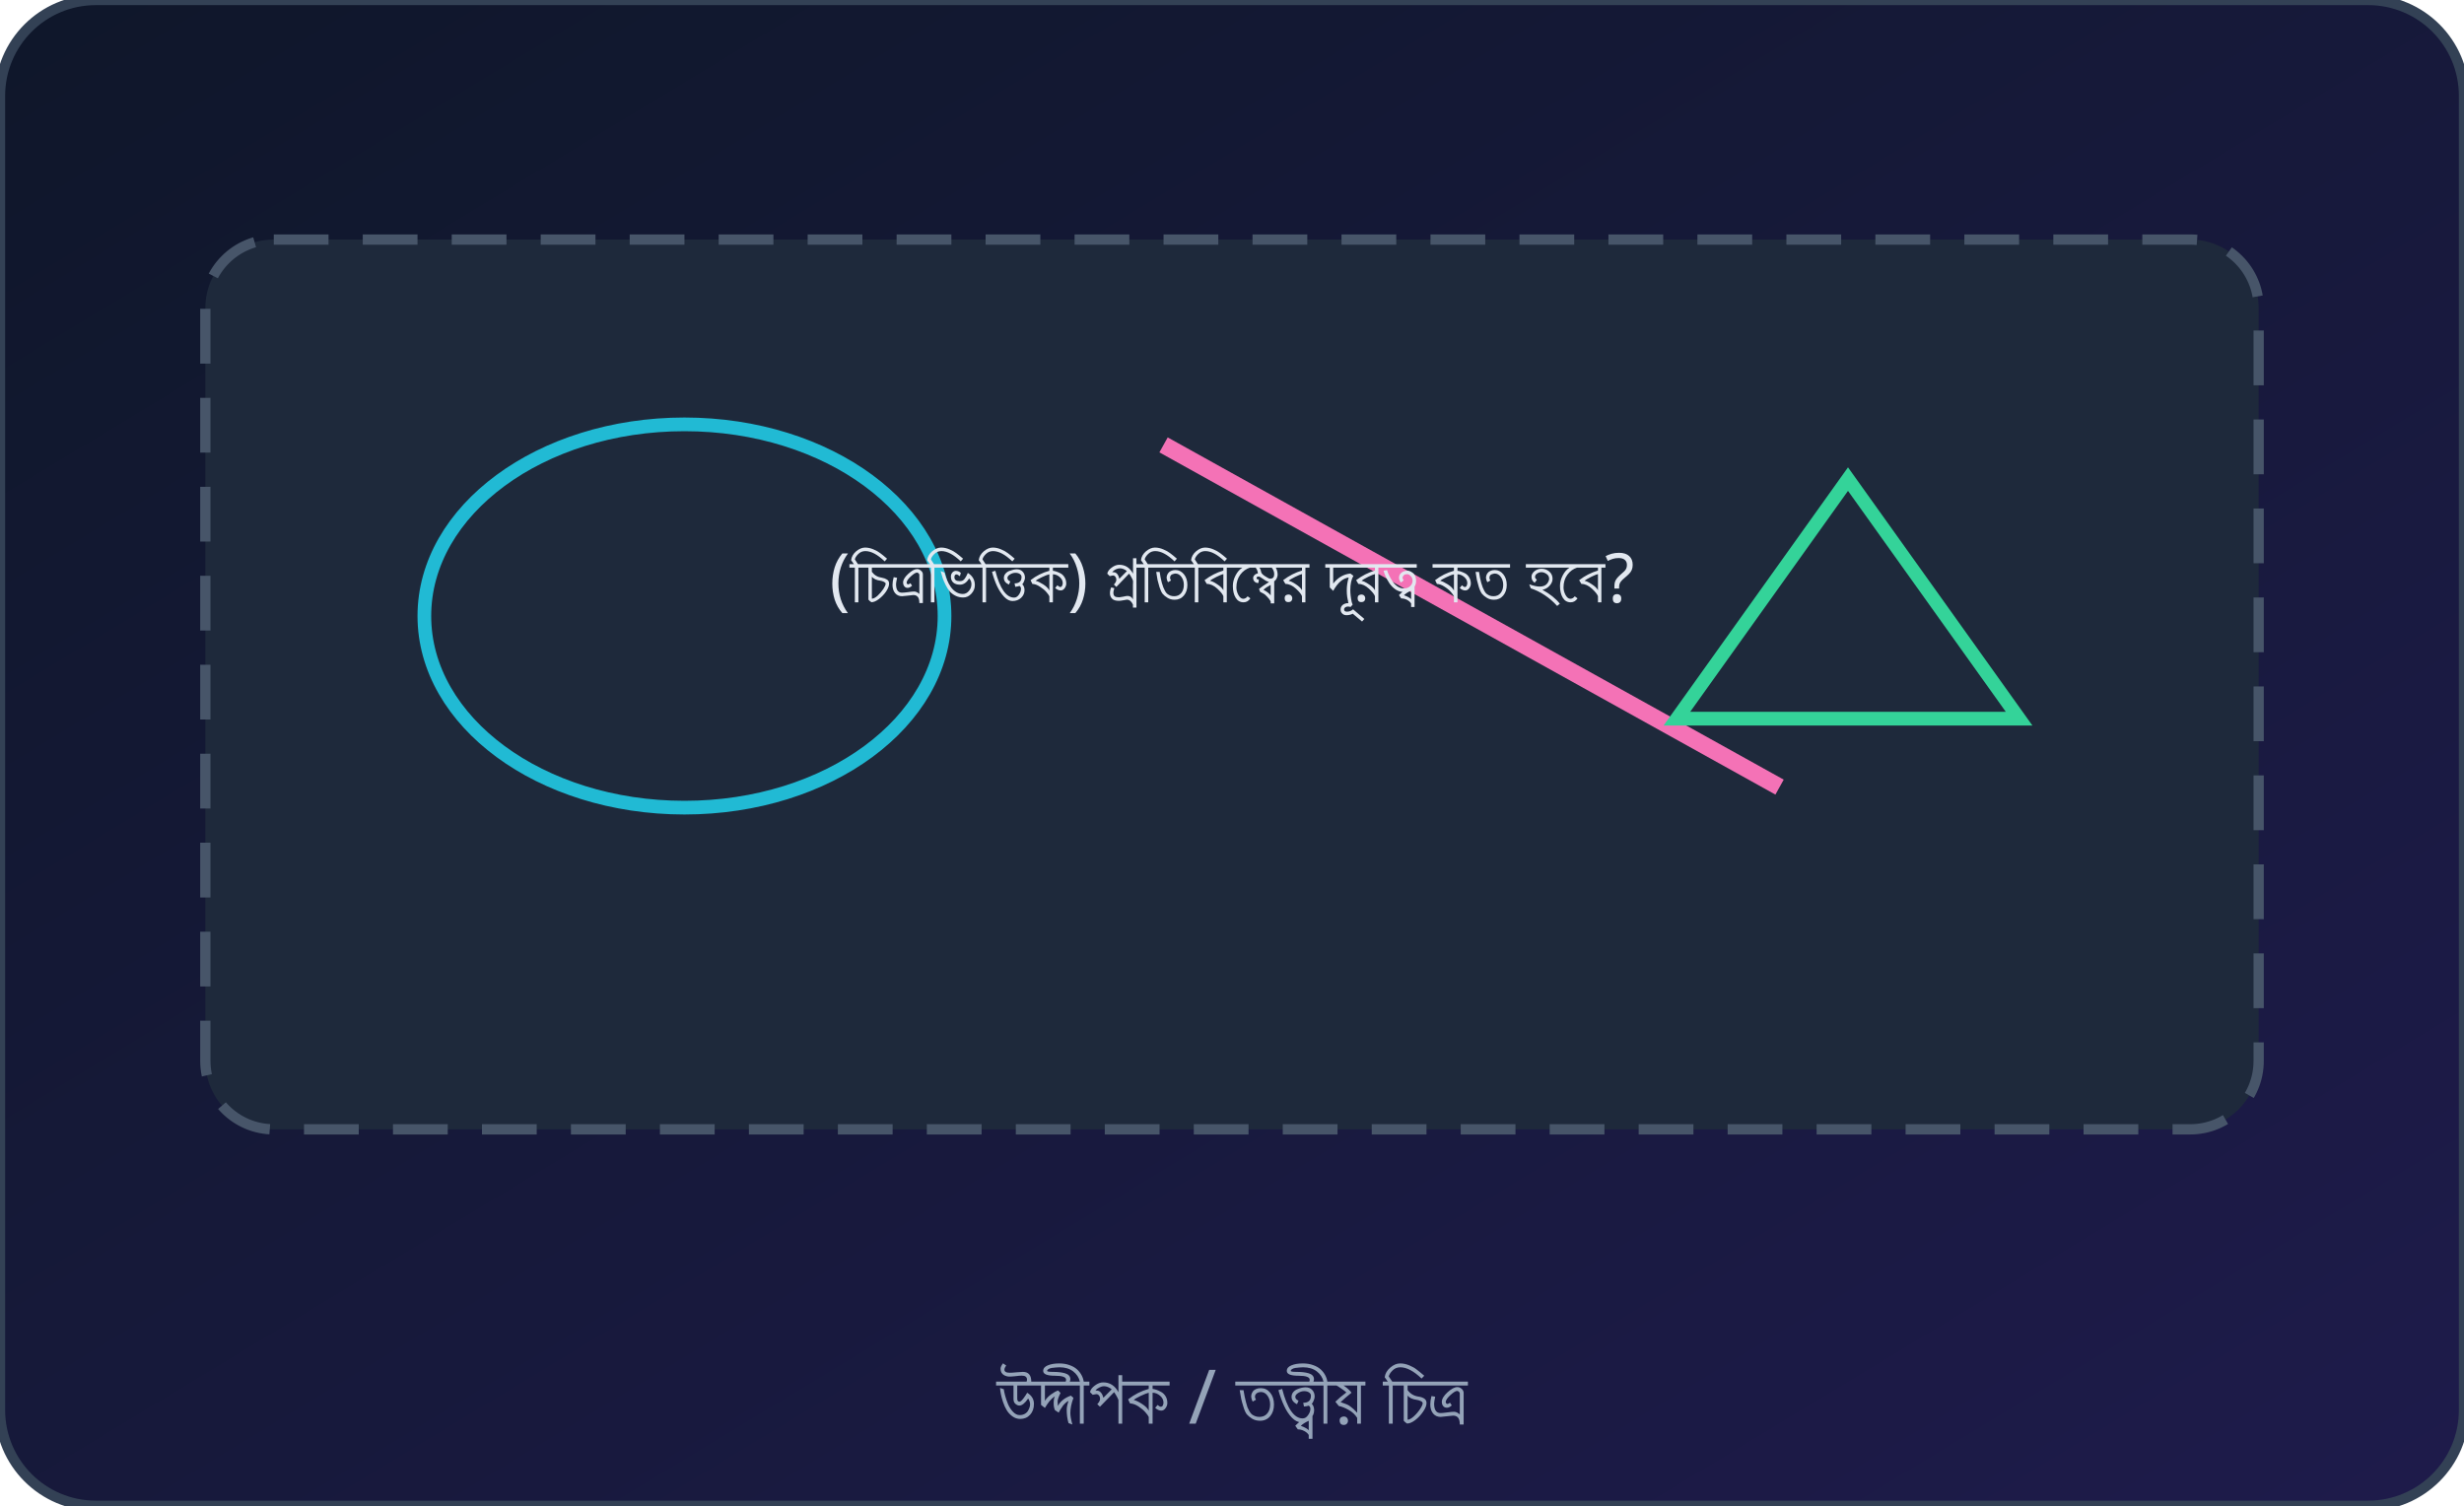
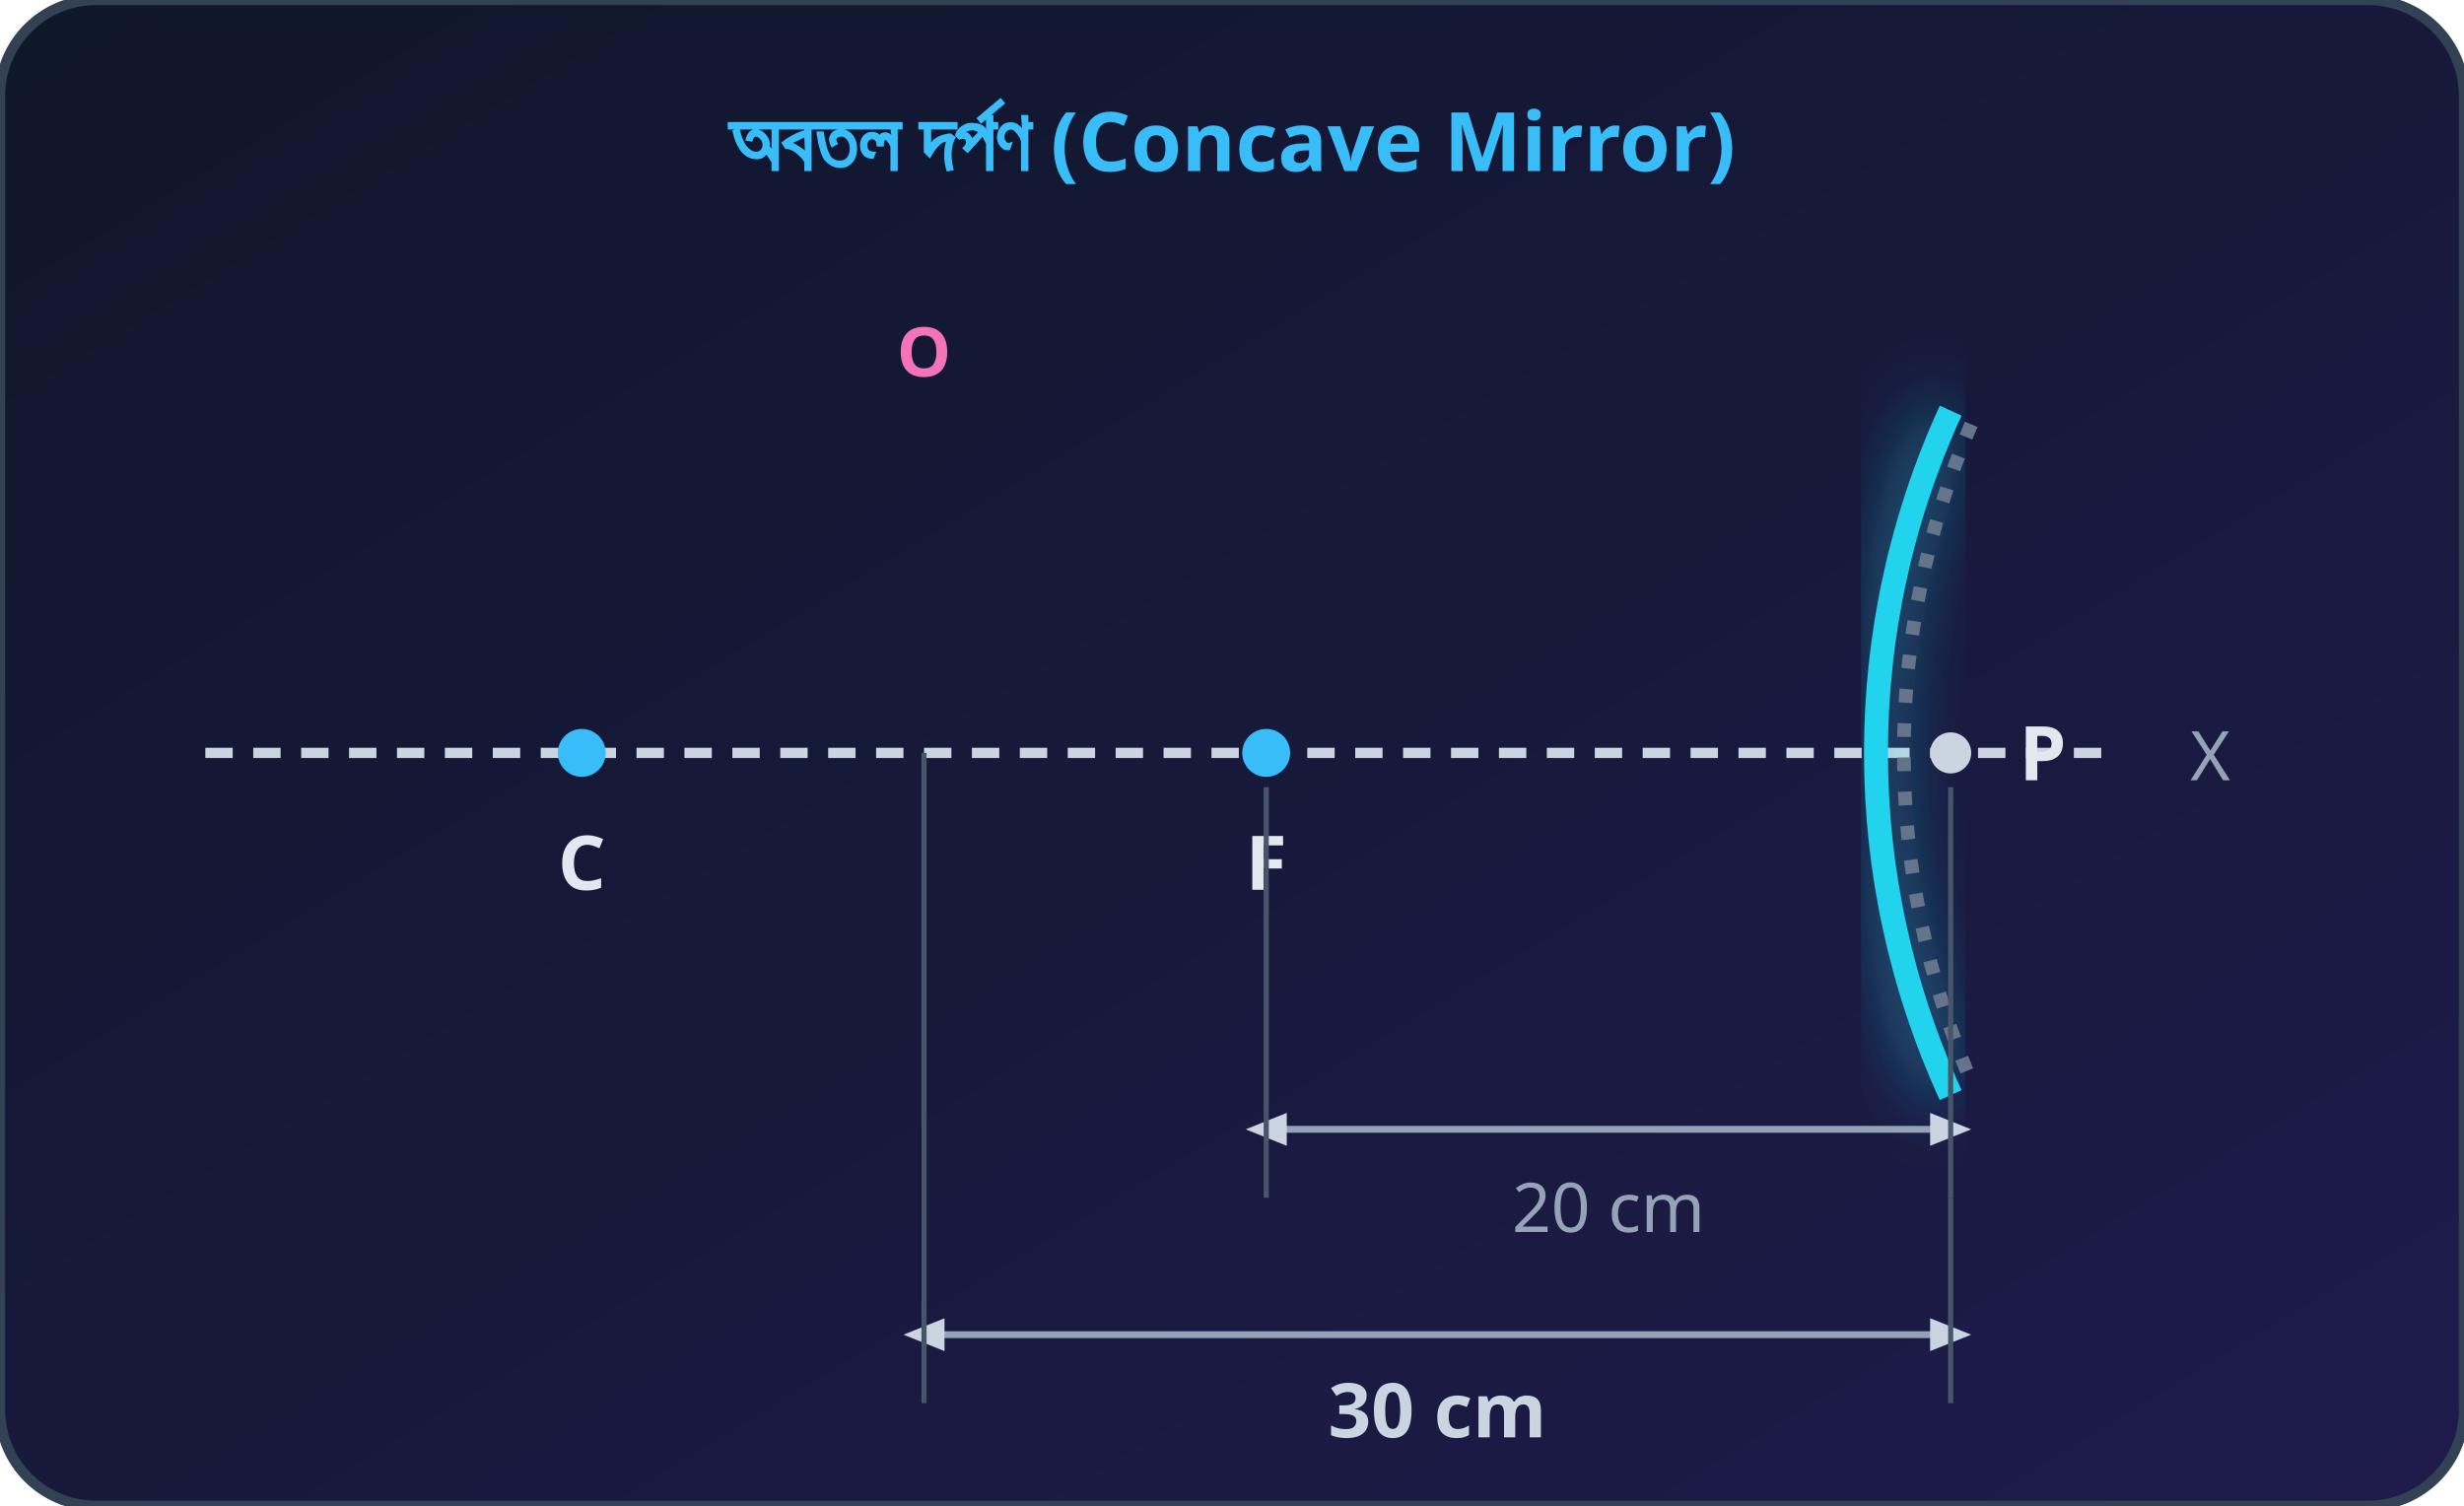
<svg xmlns="http://www.w3.org/2000/svg" viewBox="0 0 360 220">
  <defs>
    <linearGradient id="bg" x1="0" y1="0" x2="1" y2="1">
      <stop offset="0%" stop-color="#0f172a" />
      <stop offset="100%" stop-color="#1e1b4b" />
    </linearGradient>
-     <filter id="glow" x="-30%" y="-30%" width="160%" height="160%">
-       <feDropShadow dx="0" dy="0" stdDeviation="4" flood-color="#22d3ee" flood-opacity="0.55" />
+     <filter id="glow" x="-20%" y="-20%" width="140%" height="140%">
+       <feDropShadow dx="0" dy="0" stdDeviation="5" flood-color="#22d3ee" flood-opacity="0.8" />
+     </filter>
+     <filter id="pink-glow" x="-20%" y="-20%" width="140%" height="140%">
+       <feDropShadow dx="0" dy="0" stdDeviation="4" flood-color="#f472b6" flood-opacity="0.8" />
    </filter>
    <marker id="arrow" viewBox="0 0 10 10" refX="5" refY="5" markerWidth="6" markerHeight="6" orient="auto-start-reverse">
-       <path d="M 0 0 L 10 5 L 0 10 z" fill="#cbd5e1" />
+       <path d="M 0 1 L 10 5 L 0 9 z" fill="#cbd5e1" />
    </marker>
  </defs>
  <rect width="360" height="220" rx="14" fill="url(#bg)" stroke="#334155" stroke-width="1.5" />
-   <rect x="30" y="35" width="300" height="130" rx="10" fill="#1e293b" stroke="#475569" stroke-width="1.5" stroke-dasharray="8 5" />
-   <ellipse cx="100" cy="90" rx="38" ry="28" fill="none" stroke="#22d3ee" stroke-width="2" opacity="0.85" />
-   <line x1="170" y1="65" x2="260" y2="115" stroke="#f472b6" stroke-width="2.5" />
-   <polygon points="270,70 295,105 245,105" fill="none" stroke="#34d399" stroke-width="2" />
-   <text x="180" y="88" fill="#e2e8f0" font-family="Segoe UI, system-ui, sans-serif" font-size="10" text-anchor="middle">(চিত্রভিত্তিক) প্রতিবিম্বের দূরত্ব কত হবে?</text>
-   <text x="180" y="208" fill="#94a3b8" font-family="Segoe UI, system-ui, sans-serif" font-size="11" text-anchor="middle">উদ্দীপক / তত্ত্বীয় চিত্র</text>
+   <text x="180" y="25" fill="#38bdf8" font-family="Segoe UI, system-ui, sans-serif" font-size="12" font-weight="bold" text-anchor="middle">অবতল দর্পণ (Concave Mirror)</text>
+   <line x1="30" y1="110" x2="310" y2="110" stroke="#cbd5e1" stroke-width="1.5" stroke-dasharray="4 3" />
+   <text x="320" y="114" fill="#94a3b8" font-family="Segoe UI, system-ui, sans-serif" font-size="10">X</text>
+   <path d="M 285,60 A 120,120 0 0,0 285,160" fill="none" stroke="#22d3ee" stroke-width="3.5" filter="url(#glow)" />
+   <path d="M 288,62 A 122,122 0 0,0 288,158" fill="none" stroke="#64748b" stroke-width="2" stroke-dasharray="2 3" />
+   <circle cx="185" cy="110" r="3.5" fill="#38bdf8" />
+   <text x="185" y="130" fill="#e2e8f0" font-family="Segoe UI, system-ui, sans-serif" font-size="11" font-weight="bold" text-anchor="middle">F</text>
+   <circle cx="85" cy="110" r="3.5" fill="#38bdf8" />
+   <text x="85" y="130" fill="#e2e8f0" font-family="Segoe UI, system-ui, sans-serif" font-size="11" font-weight="bold" text-anchor="middle">C</text>
+   <circle cx="285" cy="110" r="3" fill="#cbd5e1" />
+   <text x="295" y="114" fill="#e2e8f0" font-family="Segoe UI, system-ui, sans-serif" font-size="11" font-weight="bold">P</text>
+   <line x1="135" y1="110" x2="135" y2="65" stroke="#f472b6" stroke-width="3" marker-end="url(#arrow)" filter="url(#pink-glow)" />
+   <text x="135" y="55" fill="#f472b6" font-family="Segoe UI, system-ui, sans-serif" font-size="10" font-weight="bold" text-anchor="middle">O</text>
+   <line x1="185" y1="165" x2="285" y2="165" stroke="#94a3b8" stroke-width="1" marker-start="url(#arrow)" marker-end="url(#arrow)" />
+   <line x1="185" y1="115" x2="185" y2="175" stroke="#475569" stroke-width="0.75" />
+   <line x1="285" y1="115" x2="285" y2="175" stroke="#475569" stroke-width="0.75" />
+   <text x="235" y="180" fill="#94a3b8" font-family="Segoe UI, system-ui, sans-serif" font-size="10" text-anchor="middle">20 cm</text>
+   <line x1="135" y1="195" x2="285" y2="195" stroke="#94a3b8" stroke-width="1" marker-start="url(#arrow)" marker-end="url(#arrow)" />
+   <line x1="135" y1="110" x2="135" y2="205" stroke="#475569" stroke-width="0.75" />
+   <line x1="285" y1="175" x2="285" y2="205" stroke="#475569" stroke-width="0.75" />
+   <text x="210" y="210" fill="#cbd5e1" font-family="Segoe UI, system-ui, sans-serif" font-size="11" font-weight="bold" text-anchor="middle">30 cm</text>
</svg>
